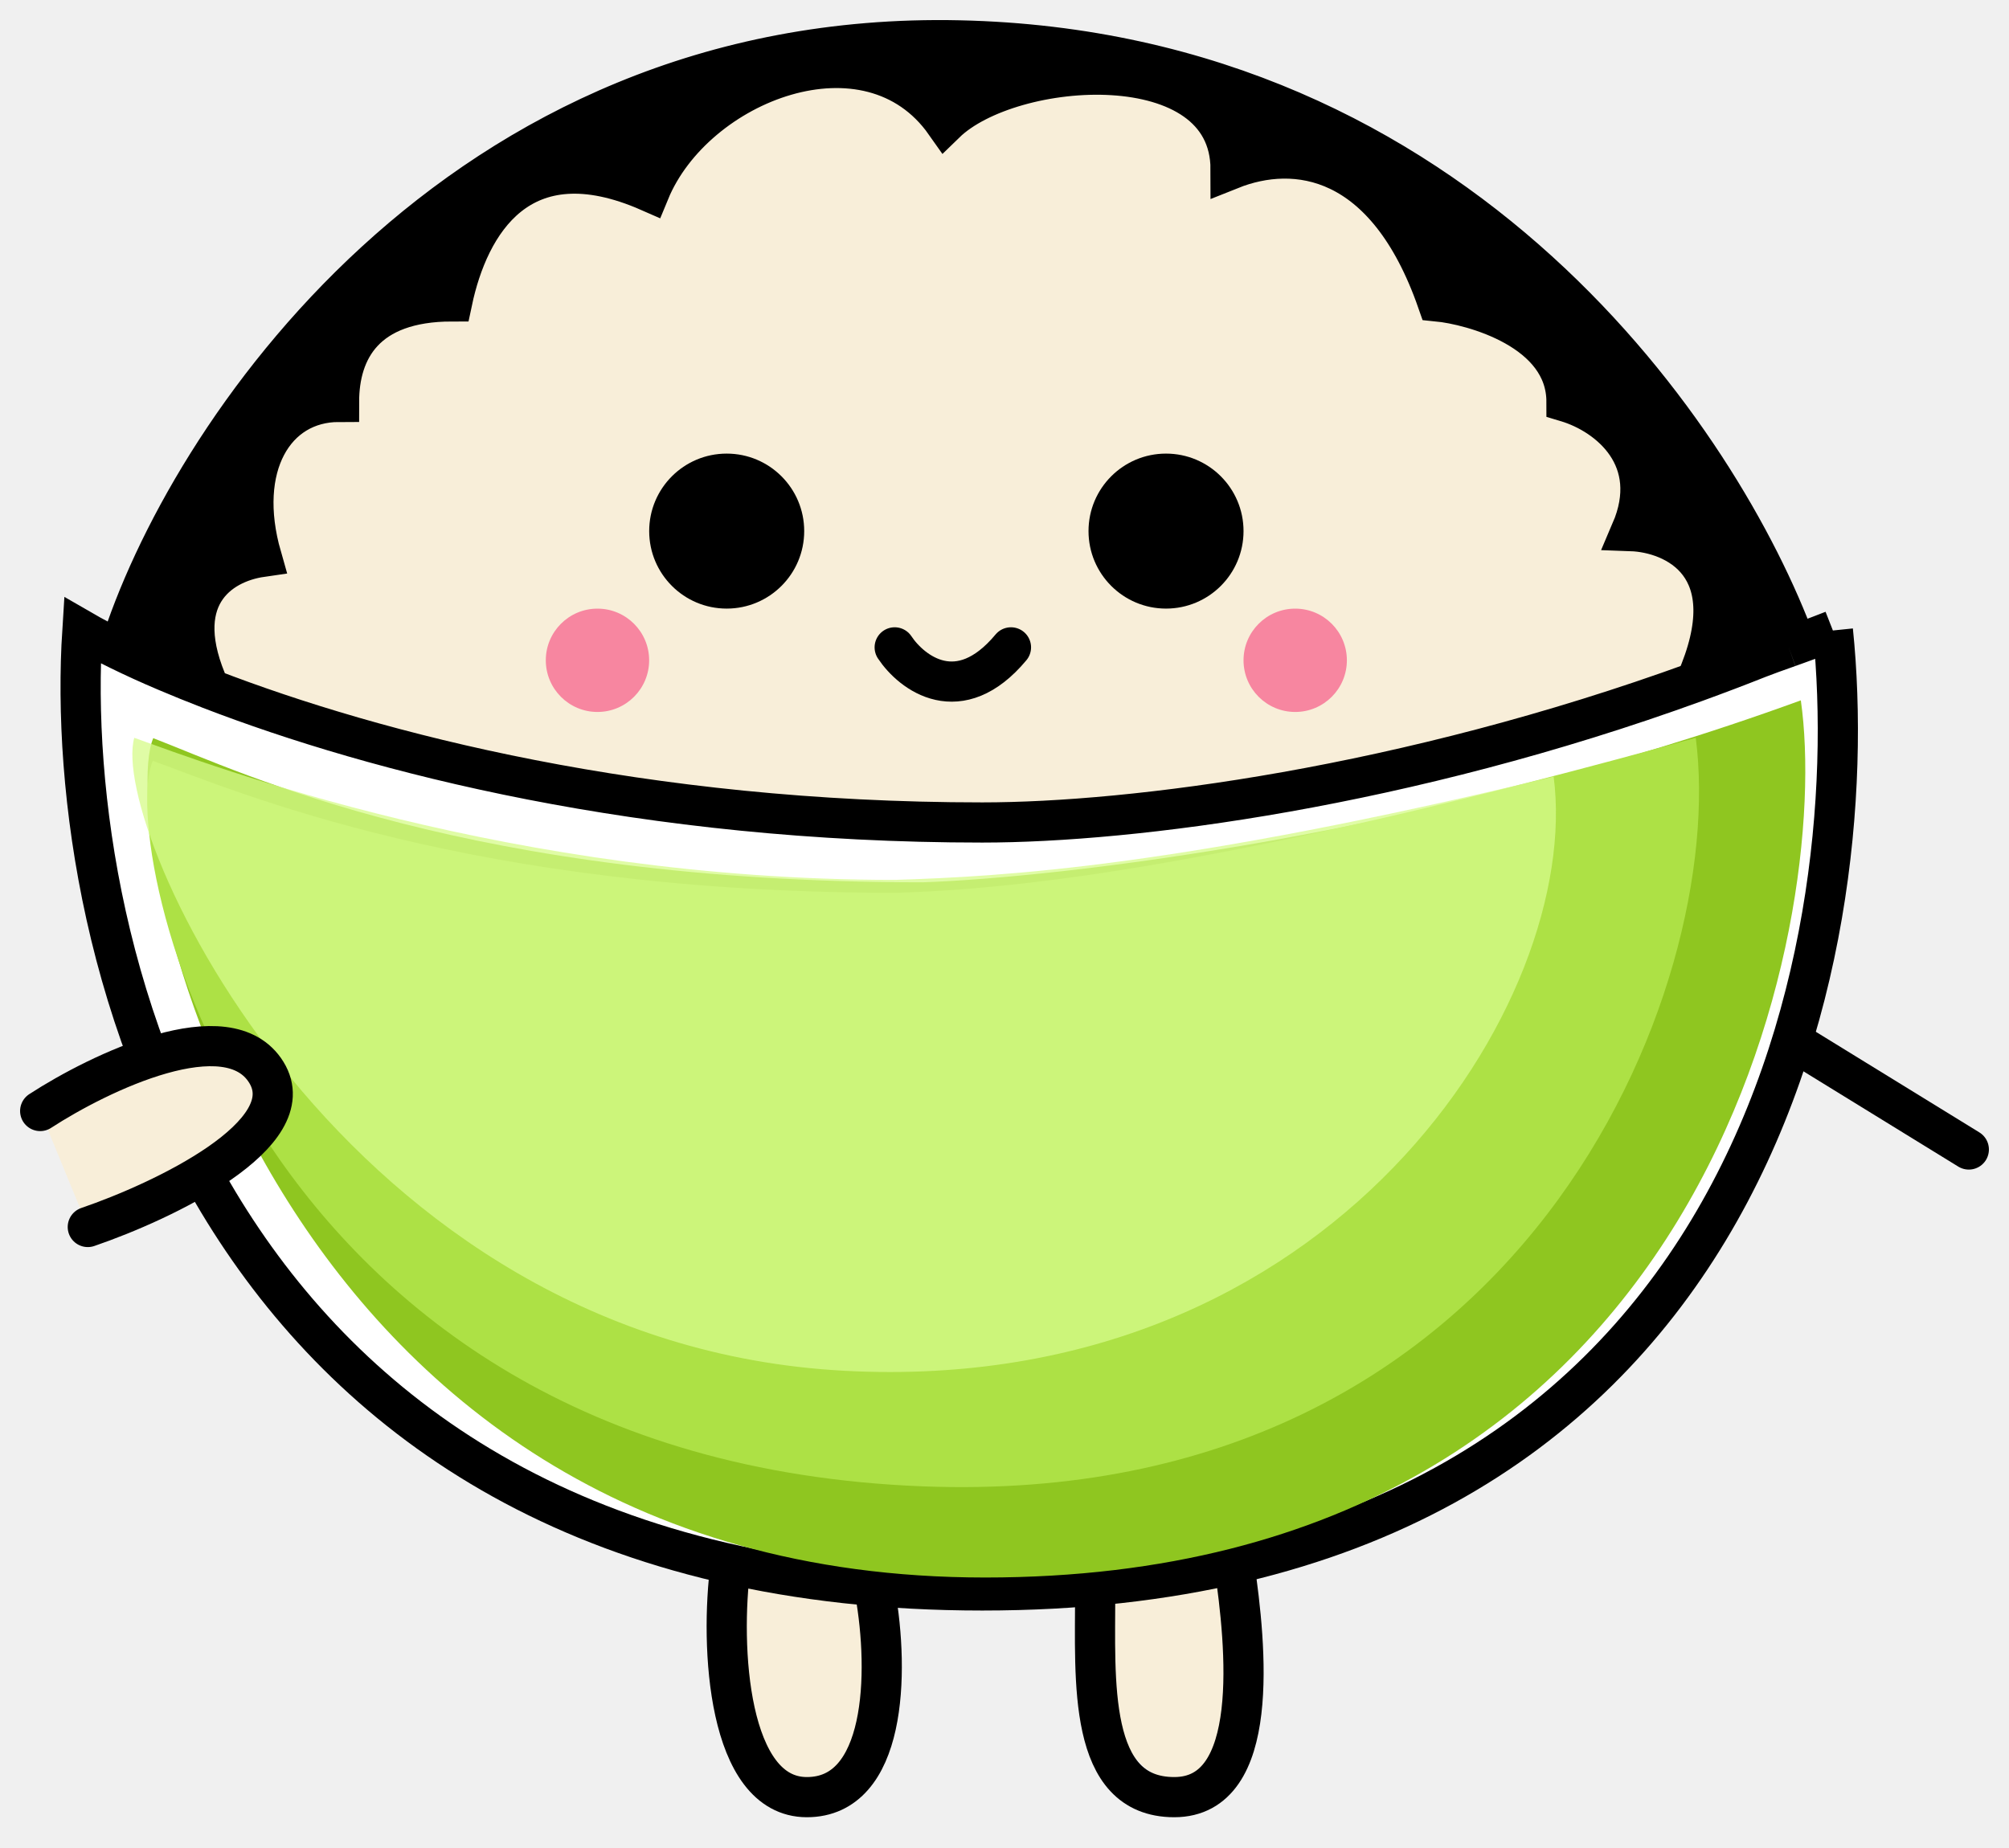
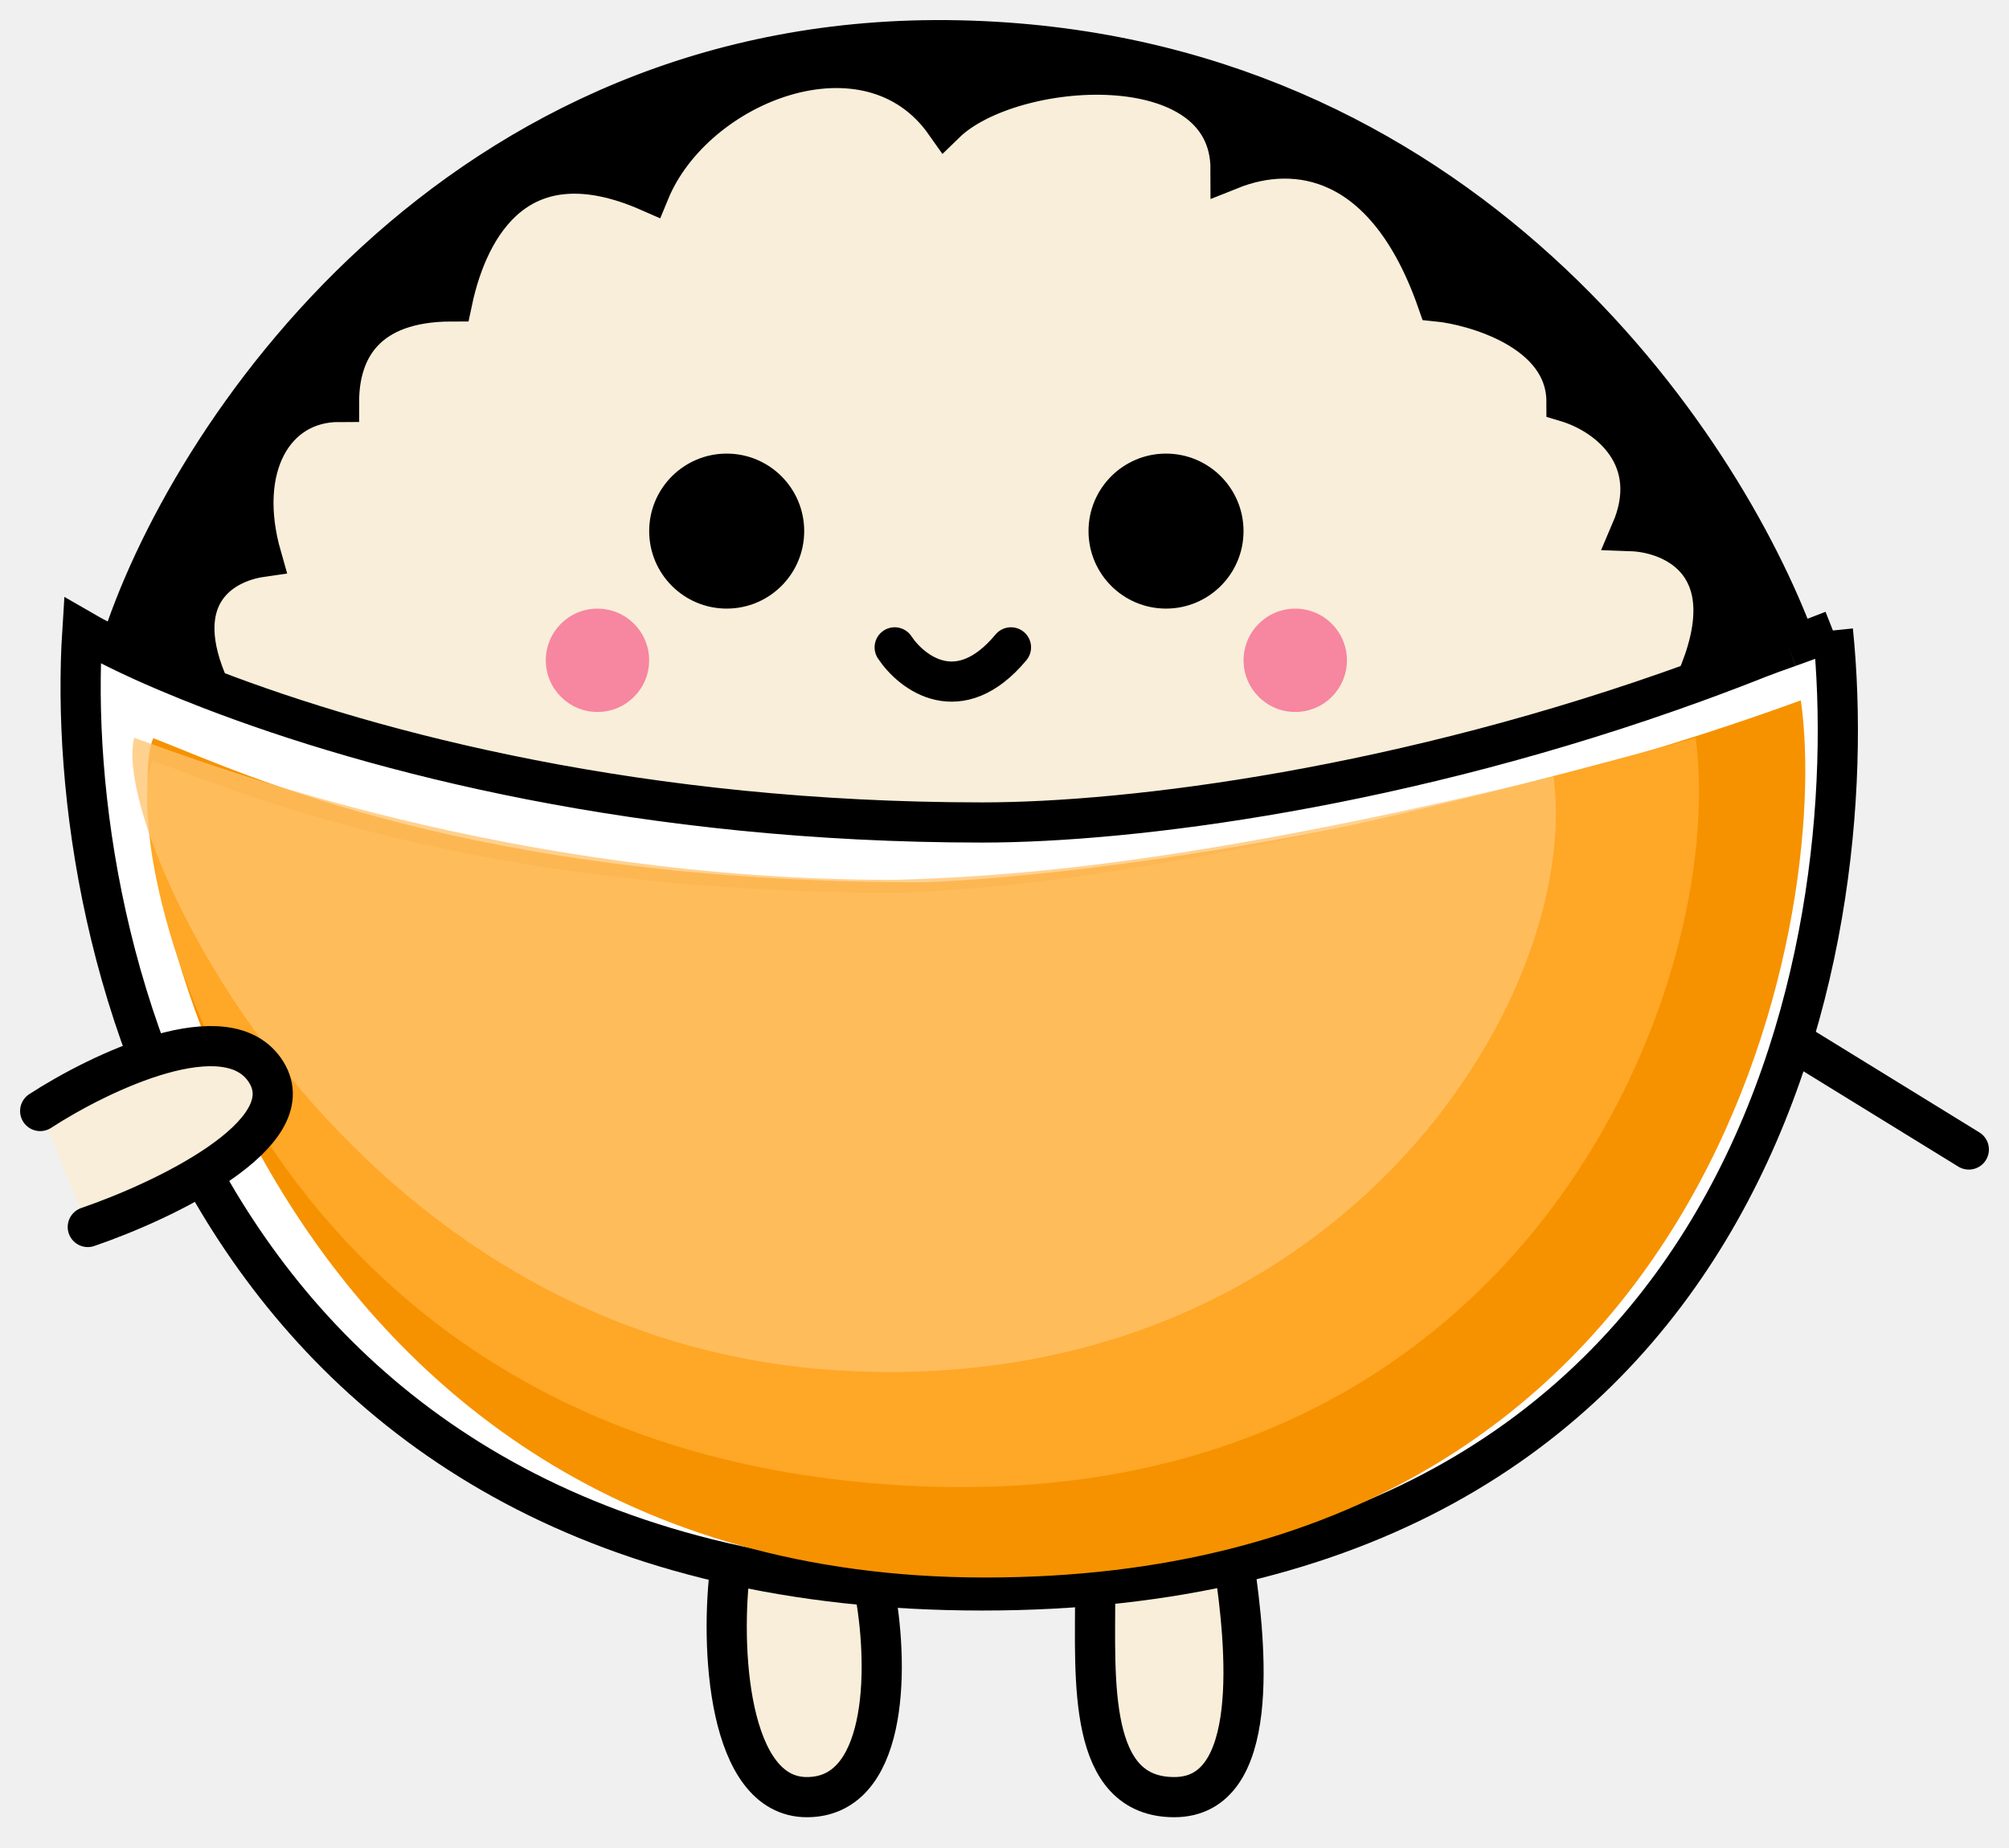
<svg xmlns="http://www.w3.org/2000/svg" width="50" height="46" viewBox="0 0 50 46" fill="none">
  <path d="M29.578 44.348C31.743 44.348 31.372 40.603 31.071 38.56L27.609 39.241C27.609 41.454 27.412 44.348 29.578 44.348Z" fill="#F8EED9" />
  <path d="M20.21 44.348C18.241 44.348 18.039 40.603 18.312 38.56L21.906 39.241C22.271 41.284 22.178 44.348 20.21 44.348Z" fill="#F8EED9" />
  <path d="M11.255 7.502C11.664 5.568 12.94 3.354 16.164 4.771C17.288 2.041 21.622 0.357 23.527 3.065C25.163 1.472 30.627 1.088 30.627 4.216C32.234 3.573 34.502 3.862 35.772 7.502C36.629 7.586 38.987 8.203 38.987 10.004C40.059 10.326 41.367 11.419 40.595 13.22C41.667 13.258 43.489 14.062 42.203 16.975C42.725 16.785 43.25 16.586 43.776 16.377C43.947 16.309 44.222 16.211 44.516 16.107L44.697 16.042C42.856 11.034 36.391 1.278 23.873 1.005C11.356 0.732 4.607 10.898 2.971 16.18C3.324 16.353 3.719 16.534 4.155 16.718C4.49 16.86 4.846 17.005 5.222 17.15C4.193 14.892 5.437 14.018 6.509 13.863C5.865 11.612 6.83 10.004 8.438 10.004C8.438 8.718 9.081 7.502 11.255 7.502Z" fill="black" />
  <path d="M16.164 4.771C12.94 3.354 11.664 5.568 11.255 7.502C9.081 7.502 8.438 8.718 8.438 10.004C6.83 10.004 5.865 11.612 6.509 13.863C5.437 14.018 4.193 14.892 5.222 17.15C9.358 18.746 16.012 20.473 24.447 20.473C28.176 20.473 34.962 19.609 42.203 16.975C43.489 14.062 41.667 13.258 40.595 13.22C41.367 11.419 40.059 10.326 38.987 10.004C38.987 8.203 36.629 7.586 35.772 7.502C34.502 3.862 32.234 3.573 30.627 4.216C30.627 1.088 25.163 1.472 23.527 3.065C21.622 0.357 17.288 2.041 16.164 4.771Z" fill="#F8EED9" />
  <path d="M2.05 15.694C1.539 23.659 5.303 39.589 24.447 39.589C43.592 39.589 46.435 23.659 45.617 15.694C45.414 15.784 45.056 15.914 44.697 16.042L44.516 16.107C44.222 16.211 43.947 16.309 43.776 16.377C43.25 16.586 42.725 16.785 42.203 16.975C34.962 19.609 28.176 20.473 24.447 20.473C16.012 20.473 9.358 18.746 5.222 17.15C4.846 17.005 4.49 16.86 4.155 16.718C3.719 16.534 3.324 16.353 2.971 16.18C2.621 16.009 2.313 15.846 2.05 15.694Z" fill="white" />
  <path d="M45.617 15.694C45.617 15.694 45.056 15.914 44.697 16.042M45.617 15.694C46.435 23.659 43.592 39.589 24.447 39.589C5.303 39.589 1.539 23.659 2.05 15.694C2.313 15.846 2.621 16.009 2.971 16.18M45.617 15.694C45.414 15.784 45.056 15.914 44.697 16.042M2.971 16.18C3.324 16.353 3.719 16.534 4.155 16.718C4.49 16.86 4.846 17.005 5.222 17.15M2.971 16.18C4.607 10.898 11.356 0.732 23.873 1.005C36.391 1.278 42.856 11.034 44.697 16.042M44.697 16.042C44.636 16.064 44.575 16.085 44.516 16.107M44.697 16.042L44.516 16.107M44.516 16.107C44.222 16.211 43.947 16.309 43.776 16.377C43.25 16.586 42.725 16.785 42.203 16.975M42.203 16.975C34.962 19.609 28.176 20.473 24.447 20.473C16.012 20.473 9.358 18.746 5.222 17.15M42.203 16.975C43.489 14.062 41.667 13.258 40.595 13.22C41.367 11.419 40.059 10.326 38.987 10.004C38.987 8.203 36.629 7.586 35.772 7.502C34.502 3.862 32.234 3.573 30.627 4.216C30.627 1.088 25.163 1.472 23.527 3.065C21.622 0.357 17.288 2.041 16.164 4.771C12.94 3.354 11.664 5.568 11.255 7.502C9.081 7.502 8.438 8.718 8.438 10.004C6.83 10.004 5.865 11.612 6.509 13.863C5.437 14.018 4.193 14.892 5.222 17.15" stroke="black" />
  <ellipse cx="29.02" cy="13.22" rx="1.929" ry="1.929" fill="black" />
  <ellipse cx="18.086" cy="13.22" rx="1.929" ry="1.929" fill="black" />
  <path d="M22.267 16.114C22.695 16.757 23.875 17.657 25.161 16.114" stroke="black" stroke-linecap="round" />
-   <path d="M44.819 26.04L49 28.613" stroke="black" stroke-linecap="round" />
+   <path d="M44.82 26.04L49 28.613" stroke="black" stroke-linecap="round" />
  <ellipse cx="14.87" cy="16.436" rx="1.286" ry="1.286" fill="#F786A0" />
-   <ellipse cx="32.235" cy="16.436" rx="1.286" ry="1.286" fill="#F786A0" />
-   <path d="M22.967 21.962C11.666 21.962 6.074 19.244 3.814 18.374C2.847 20.658 6.434 39.267 24.518 39.267C42.601 39.267 45.602 22.91 44.819 17.433C35.52 20.825 26.196 21.854 22.967 21.962Z" fill="#8FC620" />
-   <path d="M22.314 22.224C11.72 22.224 5.923 19.703 3.804 18.939C2.898 20.946 6.032 36.345 22.971 36.998C37.94 37.575 43.011 24.576 42.204 18.365C30.628 21.581 25.341 22.129 22.314 22.224Z" fill="#ADE145" />
-   <path d="M22.267 21.902C12.731 21.902 5.249 19.051 3.342 18.365C2.699 20.616 8.504 33.461 21.028 34.122C33.2 34.765 39.393 24.898 38.667 19.33C29.341 21.581 24.991 21.817 22.267 21.902Z" fill="#D6FB8A" fill-opacity="0.76" />
-   <path d="M18.184 38.946C17.911 40.989 18.113 44.734 20.081 44.734C22.049 44.734 22.142 41.67 21.778 39.627" stroke="black" />
+   <ellipse cx="32.236" cy="16.436" rx="1.286" ry="1.286" fill="#F786A0" />
+   <path d="M22.967 21.962C11.666 21.962 6.074 19.244 3.814 18.374C2.847 20.658 6.434 39.267 24.518 39.267C42.601 39.267 45.602 22.91 44.819 17.433C35.52 20.825 26.196 21.854 22.967 21.962Z" fill="#F69200" />
+   <path d="M22.314 22.224C11.72 22.224 5.923 19.703 3.804 18.939C2.898 20.946 6.033 36.345 22.972 36.998C37.94 37.575 43.011 24.576 42.204 18.365C30.628 21.581 25.341 22.129 22.314 22.224Z" fill="#FFA726" />
+   <path d="M22.266 21.902C12.731 21.902 5.249 19.051 3.342 18.365C2.699 20.616 8.504 33.461 21.028 34.122C33.2 34.765 39.393 24.898 38.666 19.33C29.341 21.581 24.991 21.817 22.266 21.902Z" fill="#FFC36C" fill-opacity="0.76" />
+   <path d="M18.184 38.946C17.91 40.989 18.113 44.734 20.081 44.734C22.049 44.734 22.142 41.67 21.777 39.627" stroke="black" />
  <path d="M30.718 38.946C31.019 40.989 31.391 44.734 29.225 44.734C27.059 44.734 27.257 41.84 27.257 39.627" stroke="black" />
  <path d="M6.629 26.693C5.681 25.154 2.481 26.693 1 27.655L2.185 30.542C4.061 29.9 7.577 28.233 6.629 26.693Z" fill="#F8EED9" />
  <path d="M1 27.655C2.481 26.693 5.681 25.154 6.629 26.693C7.577 28.233 4.061 29.9 2.185 30.542" stroke="black" stroke-linecap="round" />
</svg>
